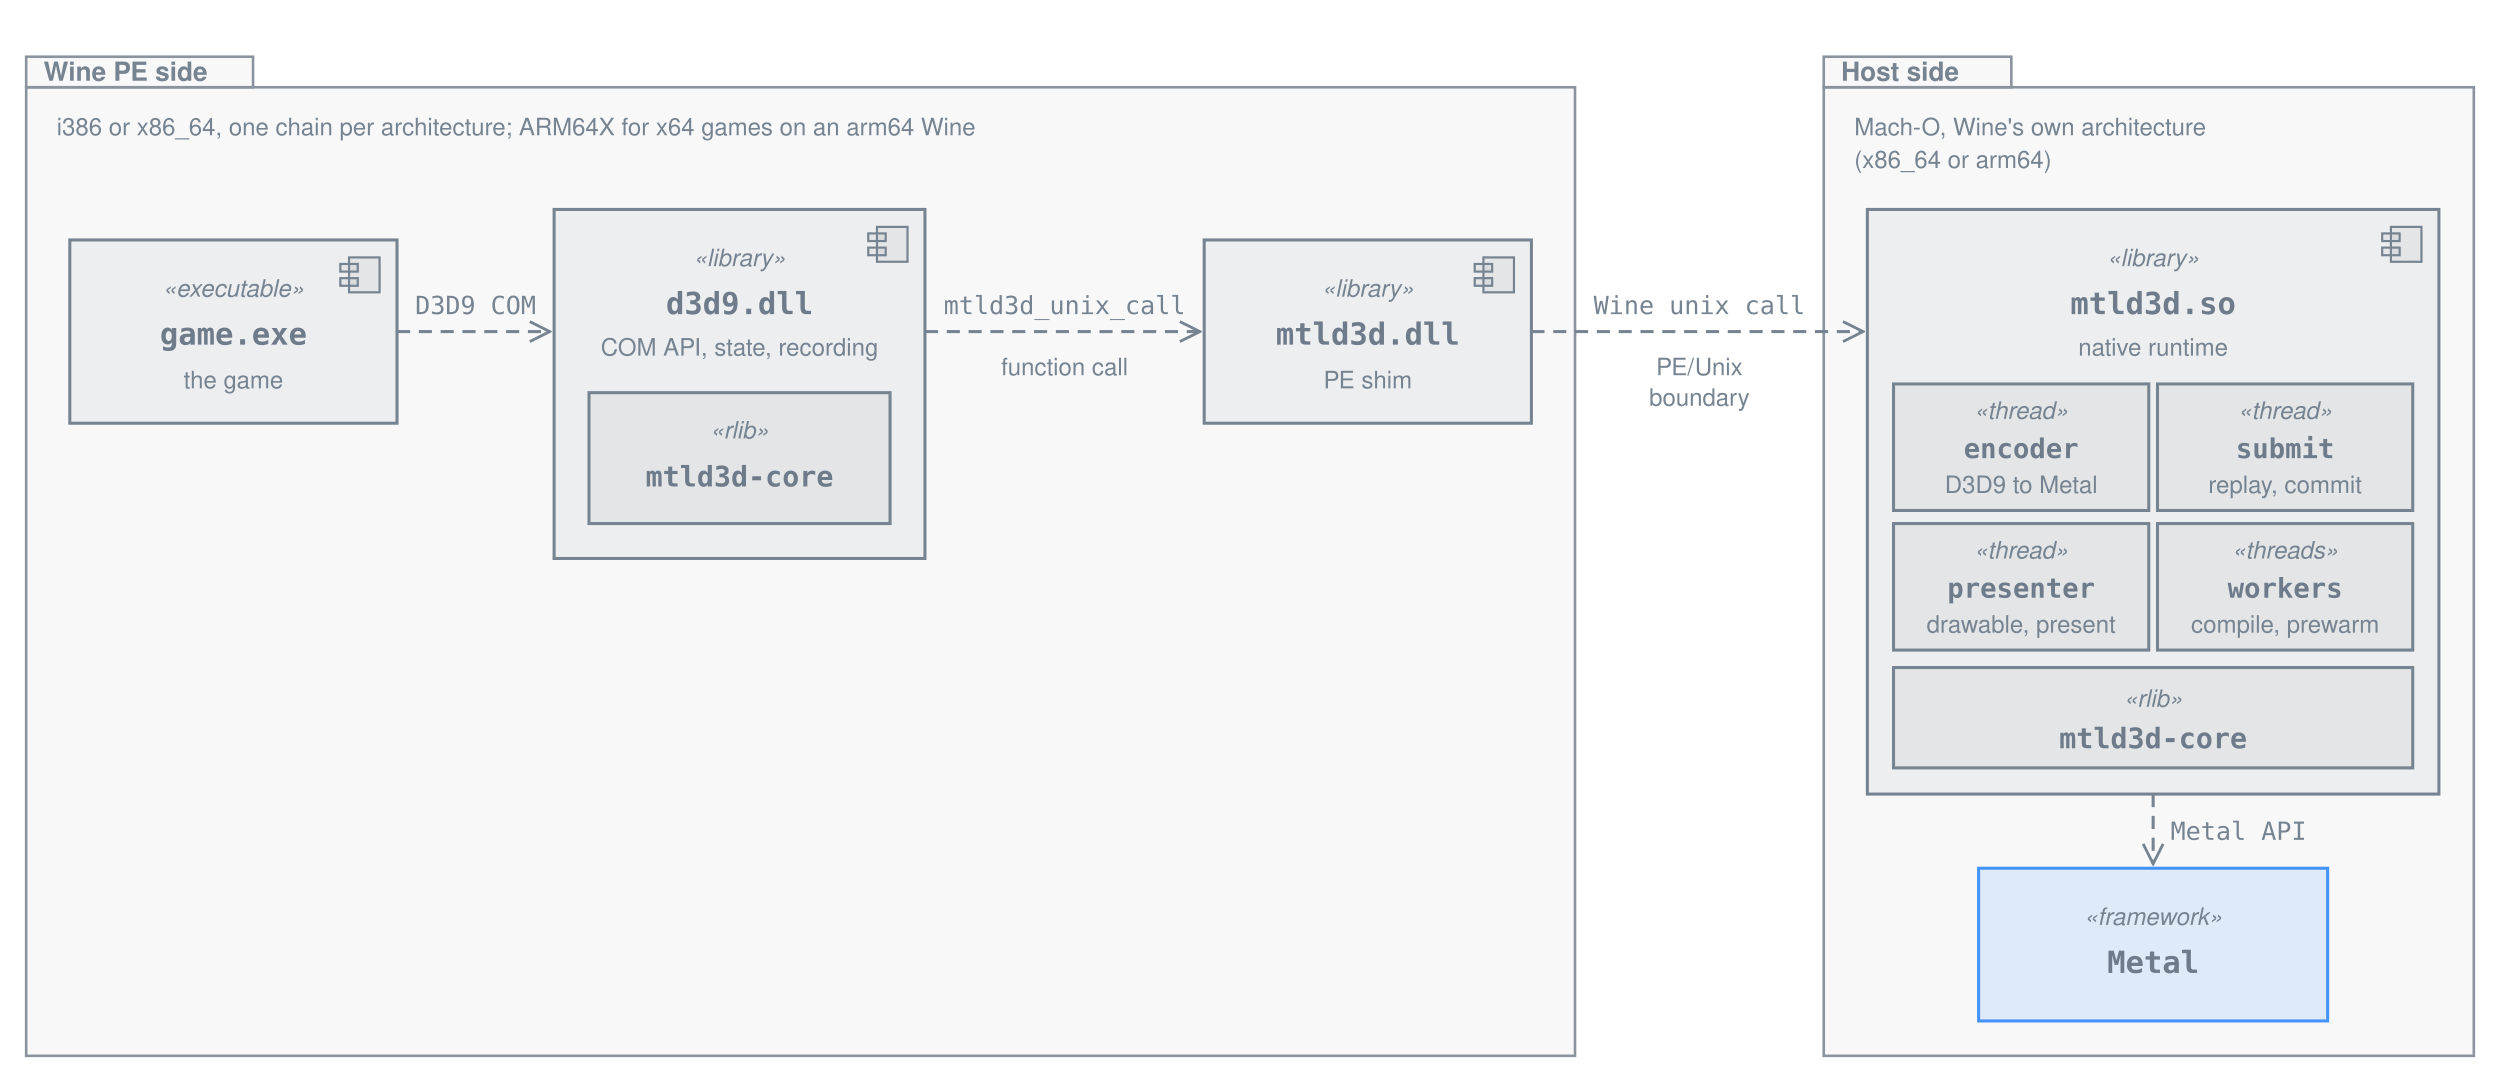
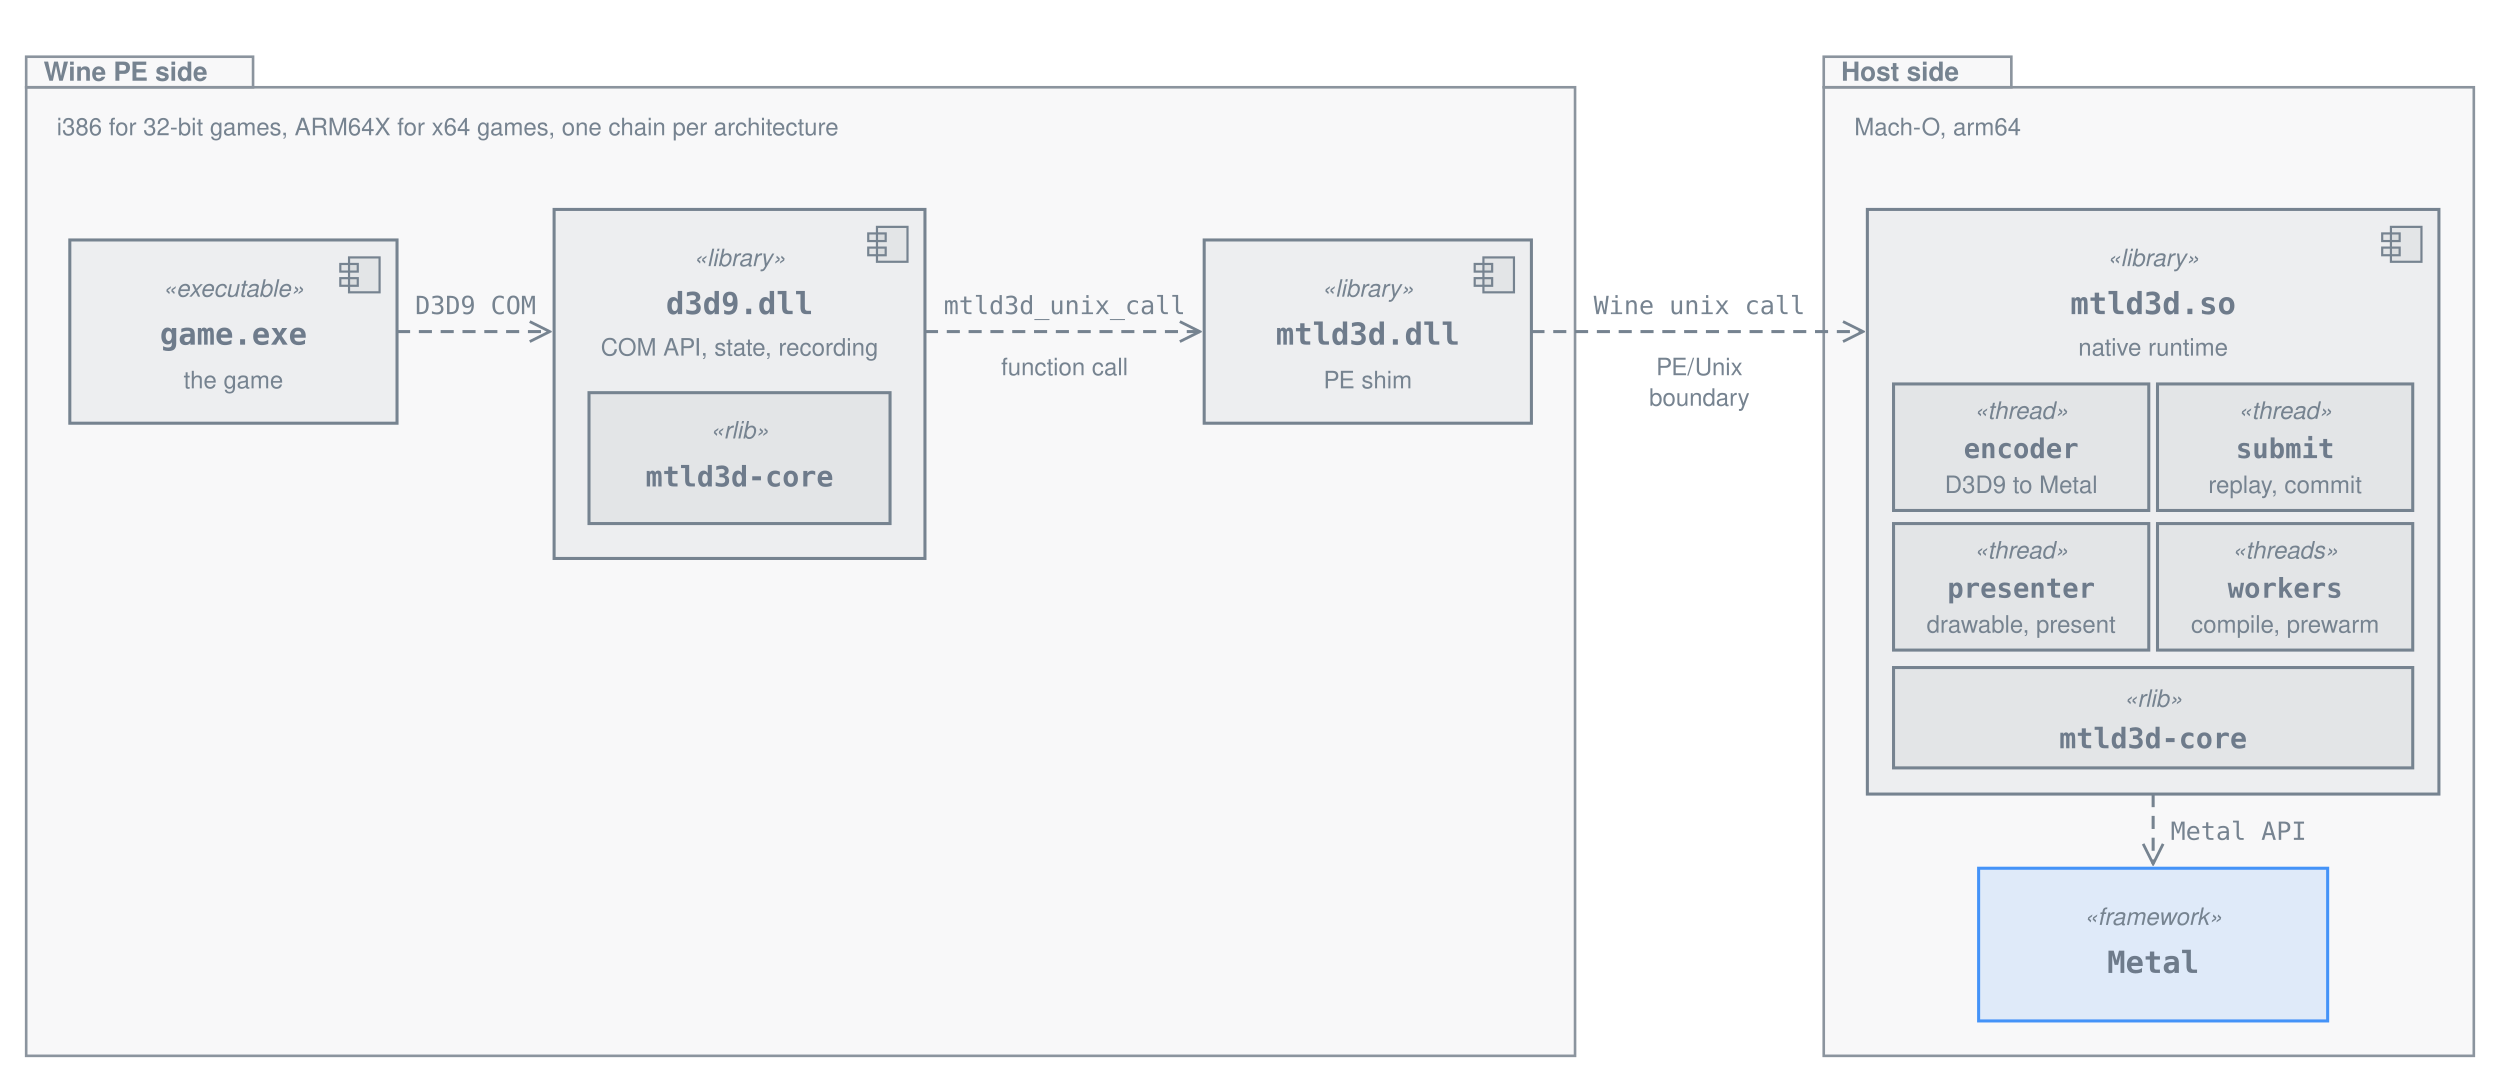
<svg xmlns="http://www.w3.org/2000/svg" viewBox="0 0 1146 500" width="1146" height="500" role="img" aria-labelledby="title desc">
  <style>
    text { fill: #768390; font-family: -apple-system, BlinkMacSystemFont, "Segoe UI", Helvetica, Arial, sans-serif; font-size: 12px; }
    .mono { fill: #6e7b8b; font-family: ui-monospace, SFMono-Regular, Menlo, Consolas, monospace; font-size: 14px; font-weight: 700; }
    .stereo { font-size: 11px; font-style: italic; }
    .muted { font-size: 11px; }
    .tab { font-weight: 700; font-size: 12px; }
    .label { font-family: ui-monospace, SFMono-Regular, Menlo, Consolas, monospace; font-size: 11.5px; }
    .frame { fill: #8b949e; fill-opacity: 0.06; stroke: #8b949e; stroke-width: 1.2; }
    .box, .icon { fill: #8b949e; fill-opacity: 0.10; stroke: #768390; stroke-width: 1.4; }
    .icon { stroke-width: 1; }
    .ext { fill: #4493f8; fill-opacity: 0.14; stroke: #4493f8; stroke-width: 1.4; }
    .edge { fill: none; stroke: #768390; stroke-width: 1.4; stroke-dasharray: 6 4; }
    .head { fill: none; stroke: #768390; stroke-width: 1.4; }
  </style>
  <defs>
    <marker id="open" viewBox="0 0 12 12" refX="11" refY="6" markerWidth="11" markerHeight="11" orient="auto-start-reverse" markerUnits="userSpaceOnUse">
      <path class="head" d="M1 1 L11 6 L1 11" />
    </marker>
    <g id="cmp">
      <rect class="icon" x="0" y="0" width="14" height="16" />
      <rect class="icon" x="-4" y="3" width="8" height="3.5" />
      <rect class="icon" x="-4" y="9.5" width="8" height="3.5" />
    </g>
  </defs>
  <path class="frame" d="M12 40 H116 V26 H12 Z" />
  <text class="tab" x="20" y="37">Wine PE side</text>
  <rect class="frame" x="12" y="40" width="710" height="444" />
-   <text class="muted" x="26" y="62">i386 or x86_64, one chain per architecture; ARM64X for x64 games on an arm64 Wine</text>
+   <text class="muted" x="26" y="62">i386 for 32-bit games, ARM64X for x64 games, one chain per architecture</text>
  <path class="frame" d="M836 40 H922 V26 H836 Z" />
  <text class="tab" x="844" y="37">Host side</text>
  <rect class="frame" x="836" y="40" width="298" height="444" />
-   <text class="muted" x="850" y="62">Mach-O, Wine's own architecture</text>
-   <text class="muted" x="850" y="77">(x86_64 or arm64)</text>
+   <text class="muted" x="850" y="62">Mach-O, arm64</text>
  <rect class="box" x="32" y="110" width="150" height="84" />
  <use href="#cmp" x="160" y="118" />
  <text class="stereo" x="107" y="136" text-anchor="middle">«executable»</text>
  <text class="mono" x="107" y="158" text-anchor="middle">game.exe</text>
  <text class="muted" x="107" y="178" text-anchor="middle">the game</text>
  <rect class="box" x="254" y="96" width="170" height="160" />
  <use href="#cmp" x="402" y="104" />
  <text class="stereo" x="339" y="122" text-anchor="middle">«library»</text>
  <text class="mono" x="339" y="144" text-anchor="middle">d3d9.dll</text>
  <text class="muted" x="339" y="163" text-anchor="middle">COM API, state, recording</text>
  <rect class="box" x="270" y="180" width="138" height="60" />
  <text class="stereo" x="339" y="201" text-anchor="middle">«rlib»</text>
  <text class="mono" x="339" y="223" text-anchor="middle" style="font-size:13px">mtld3d-core</text>
  <rect class="box" x="552" y="110" width="150" height="84" />
  <use href="#cmp" x="680" y="118" />
  <text class="stereo" x="627" y="136" text-anchor="middle">«library»</text>
  <text class="mono" x="627" y="158" text-anchor="middle">mtld3d.dll</text>
  <text class="muted" x="627" y="178" text-anchor="middle">PE shim</text>
  <rect class="box" x="856" y="96" width="262" height="268" />
  <use href="#cmp" x="1096" y="104" />
  <text class="stereo" x="987" y="122" text-anchor="middle">«library»</text>
  <text class="mono" x="987" y="144" text-anchor="middle">mtld3d.so</text>
  <text class="muted" x="987" y="163" text-anchor="middle">native runtime</text>
  <rect class="box" x="868" y="176" width="117" height="58" />
  <text class="stereo" x="926.5" y="192" text-anchor="middle">«thread»</text>
  <text class="mono" x="926.5" y="210" text-anchor="middle" style="font-size:12.5px">encoder</text>
  <text class="muted" x="926.5" y="226" text-anchor="middle">D3D9 to Metal</text>
  <rect class="box" x="989" y="176" width="117" height="58" />
  <text class="stereo" x="1047.5" y="192" text-anchor="middle">«thread»</text>
  <text class="mono" x="1047.5" y="210" text-anchor="middle" style="font-size:12.5px">submit</text>
  <text class="muted" x="1047.5" y="226" text-anchor="middle">replay, commit</text>
  <rect class="box" x="868" y="240" width="117" height="58" />
  <text class="stereo" x="926.5" y="256" text-anchor="middle">«thread»</text>
  <text class="mono" x="926.5" y="274" text-anchor="middle" style="font-size:12.5px">presenter</text>
  <text class="muted" x="926.5" y="290" text-anchor="middle">drawable, present</text>
  <rect class="box" x="989" y="240" width="117" height="58" />
  <text class="stereo" x="1047.5" y="256" text-anchor="middle">«threads»</text>
  <text class="mono" x="1047.5" y="274" text-anchor="middle" style="font-size:12.5px">workers</text>
  <text class="muted" x="1047.5" y="290" text-anchor="middle">compile, prewarm</text>
  <rect class="box" x="868" y="306" width="238" height="46" />
  <text class="stereo" x="987" y="324" text-anchor="middle">«rlib»</text>
  <text class="mono" x="987" y="343" text-anchor="middle" style="font-size:13px">mtld3d-core</text>
  <rect class="ext" x="907" y="398" width="160" height="70" />
  <text class="stereo" x="987" y="424" text-anchor="middle">«framework»</text>
  <text class="mono" x="987" y="446" text-anchor="middle">Metal</text>
  <path class="edge" d="M182 152 H252" marker-end="url(#open)" />
  <text class="label" x="218" y="144" text-anchor="middle">D3D9 COM</text>
  <path class="edge" d="M424 152 H550" marker-end="url(#open)" />
  <text class="label" x="488" y="144" text-anchor="middle">mtld3d_unix_call</text>
  <text class="muted" x="488" y="172" text-anchor="middle">function call</text>
  <path class="edge" d="M702 152 H854" marker-end="url(#open)" />
  <text class="label" x="779" y="144" text-anchor="middle">Wine unix call</text>
  <text class="muted" x="779" y="172" text-anchor="middle">PE/Unix</text>
  <text class="muted" x="779" y="186" text-anchor="middle">boundary</text>
  <path class="edge" d="M987 364 V396" marker-end="url(#open)" />
  <text class="label" x="995" y="385">Metal API</text>
</svg>
